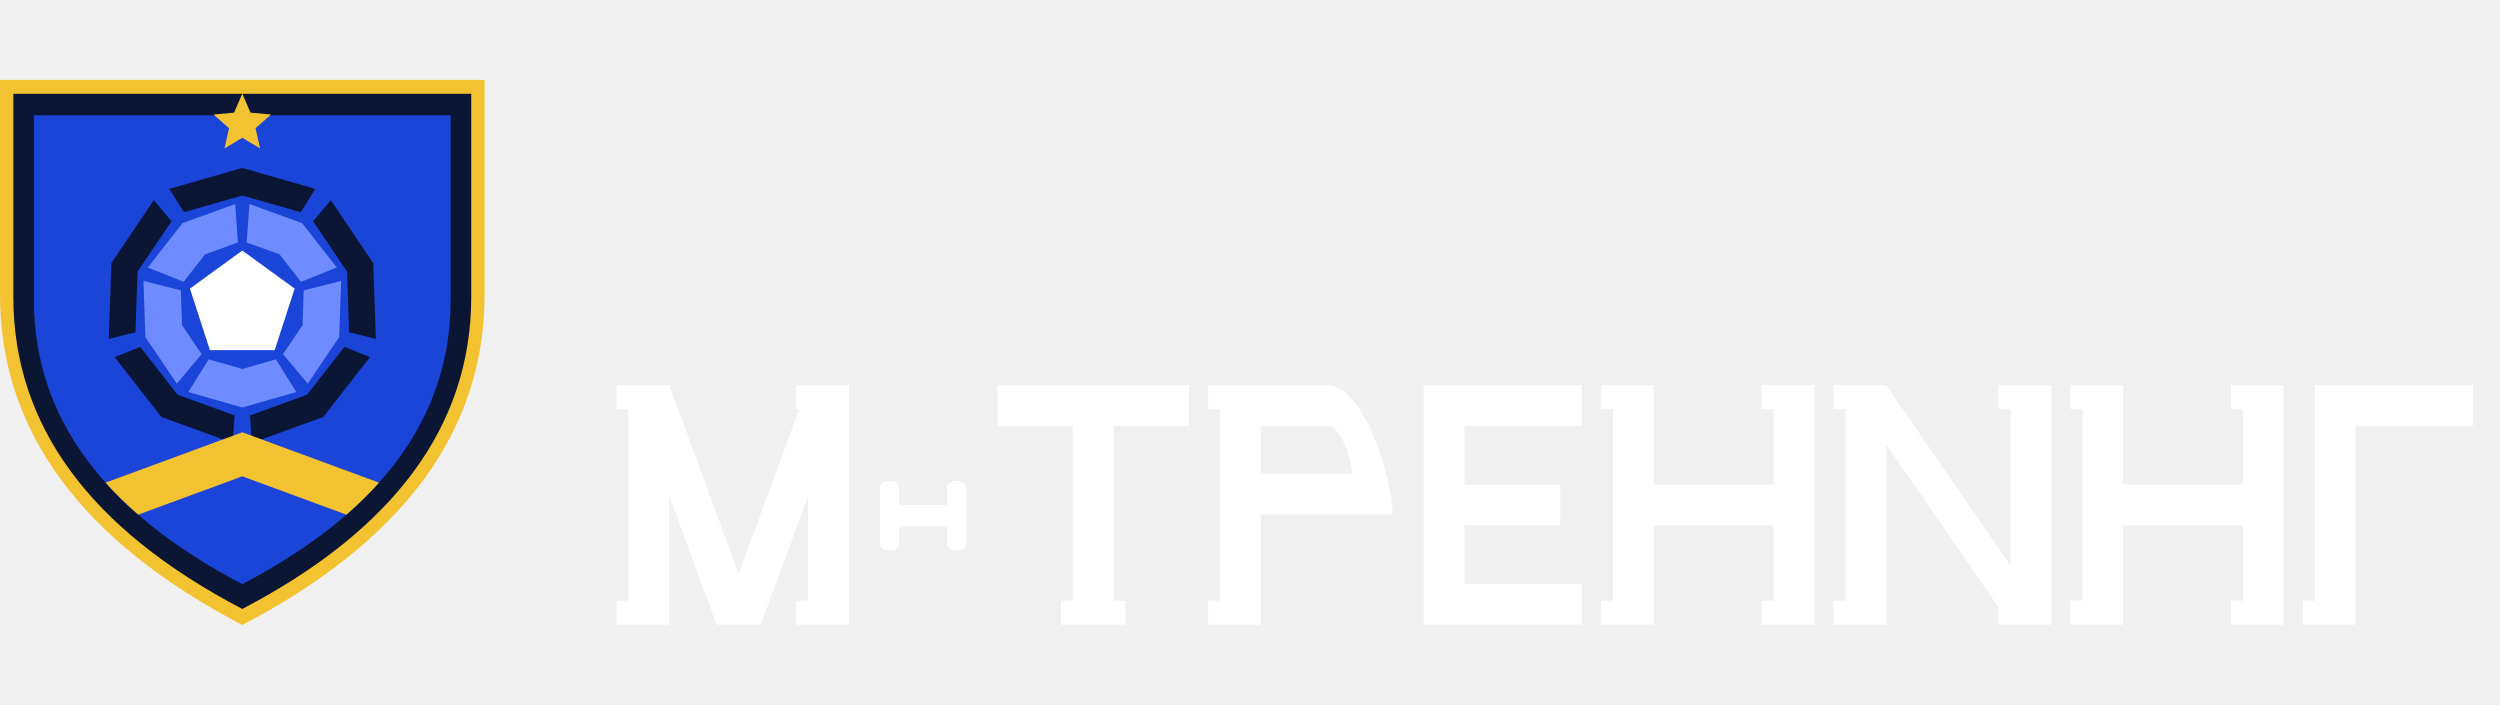
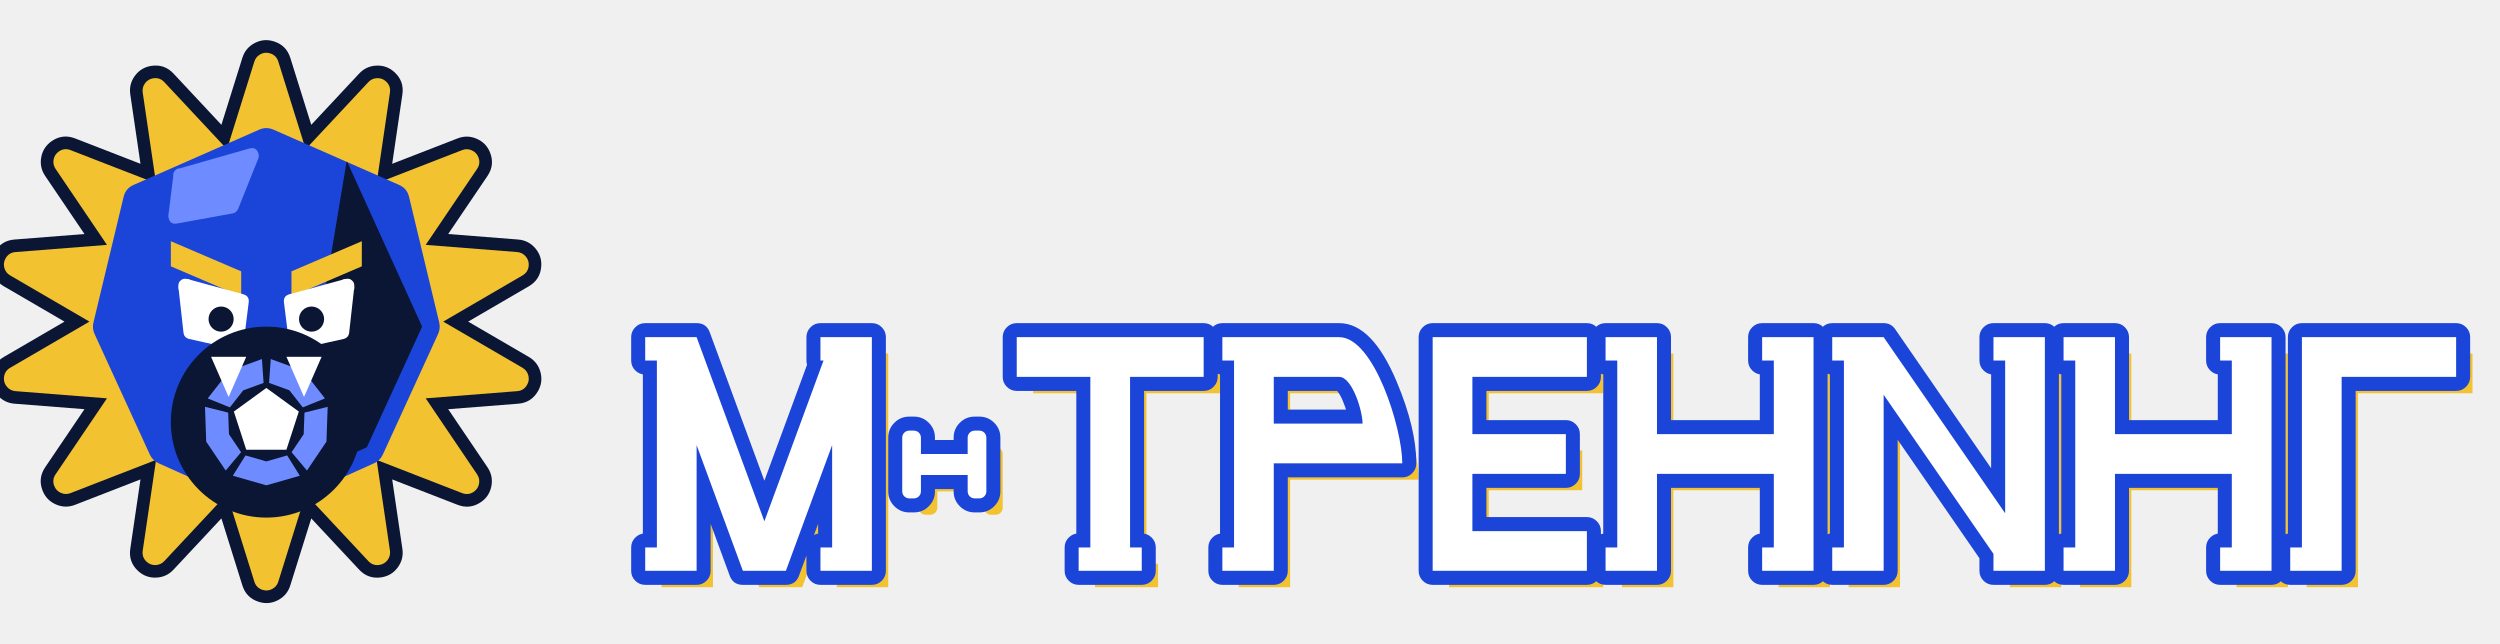
- <svg xmlns="http://www.w3.org/2000/svg" viewBox="0 0 908 256" role="img" aria-labelledby="t">
-   <g transform="translate(-40 -11)">
-     <path fill="#F2C230" d="M40 40H216V118Q216 192 128 238Q40 192 40 118Z" />
-     <path fill="#0A1633" d="M44.84 45.06H211.16V118.77Q211.16 188.7 128 232.17Q44.84 188.7 44.84 118.77Z" />
-     <path fill="#1B44D8" d="M52.32 52.88H203.68V119.96Q203.68 183.6 128 223.16Q52.32 183.6 52.32 119.96Z" />
-     <path fill="#FFFFFF" d="M128 102 147.02 115.82 139.76 138.18H116.24L108.98 115.82Z" />
-     <path fill="#6E8CFF" d="M129.6 99.06 141.52 103.39 149.33 113.38 162.31 108.14 149.75 92.07 130.58 85.09Z" />
-     <path fill="#6E8CFF" d="M150.32 116.44 149.87 129.11 142.78 139.62 151.78 150.34 163.19 133.43 163.9 113.05Z" />
-     <path fill="#6E8CFF" d="M140.19 141.51 128 145 115.81 141.51 108.39 153.38 128 159 147.61 153.38Z" />
-     <path fill="#6E8CFF" d="M113.22 139.62 106.13 129.11 105.68 116.44 92.1 113.05 92.81 133.43 104.22 150.34Z" />
-     <path fill="#6E8CFF" d="M106.67 113.38 114.48 103.39 126.4 99.06 125.42 85.09 106.25 92.07 93.69 108.14Z" />
-     <path fill="#0A1633" d="M153.71 91.36 166.04 109.64 166.81 131.68 176.51 134.1 175.55 106.55 160.14 83.7Z" />
-     <path fill="#0A1633" d="M165.09 136.98 151.51 154.36 130.79 161.9 131.49 171.88 157.39 162.45 174.36 140.73Z" />
-     <path fill="#0A1633" d="M125.21 161.9 104.49 154.36 90.91 136.98 81.64 140.73 98.61 162.45 124.51 171.88Z" />
-     <path fill="#0A1633" d="M89.19 131.68 89.96 109.64 102.29 91.36 95.86 83.7 80.45 106.55 79.49 134.1Z" />
-     <path fill="#0A1633" d="M106.8 88.08 128 82 149.2 88.08 154.5 79.6 128 72 101.5 79.6Z" />
-     <path fill="#F2C230" d="M128 45 130.97 51.91 138.46 52.6 132.81 57.56 134.47 64.9 128 61.06 121.53 64.9 123.19 57.56 117.54 52.6 125.03 51.91Z" />
-     <path fill="#F2C230" d="M90.18 197.93Q83.7 192.29 78.33 186.3L128 168L177.67 186.3Q172.3 192.29 165.82 197.93L128 184L90.18 197.93Z" />
+ <svg xmlns="http://www.w3.org/2000/svg" viewBox="0 0 995 256" role="img" aria-labelledby="t">
+   <g transform="translate(-22 -4)">
+     <path fill="#0A1633" d="M110.12 210.32 91.05 230.73Q88.22 233.75 84.08 233.89Q79.94 234.03 76.92 231.2Q73.09 227.63 73.85 222.44L77.91 194.81L51.87 204.92Q48.01 206.42 44.22 204.75Q40.43 203.08 38.93 199.22Q37.04 194.33 39.97 189.99L55.62 166.86L27.77 164.67Q23.64 164.34 20.95 161.19Q18.26 158.04 18.59 153.91Q19 148.69 23.53 146.06L47.67 132L23.53 117.94Q19.95 115.86 18.89 111.86Q17.83 107.85 19.92 104.27Q22.55 99.74 27.77 99.33L55.62 97.14L39.97 74.01Q37.65 70.58 38.43 66.51Q39.22 62.44 42.65 60.12Q46.99 57.19 51.87 59.08L77.91 69.19L73.85 41.56Q73.25 37.46 75.72 34.13Q78.19 30.81 82.29 30.21Q87.47 29.45 91.05 33.27L110.12 53.68L118.46 27.02Q119.69 23.06 123.36 21.14Q127.03 19.22 130.98 20.46Q135.98 22.02 137.54 27.02L145.88 53.68L164.95 33.27Q167.78 30.25 171.92 30.11Q176.06 29.97 179.08 32.8Q182.91 36.37 182.15 41.56L178.09 69.19L204.13 59.08Q207.99 57.58 211.78 59.25Q215.57 60.92 217.07 64.78Q218.96 69.67 216.03 74.01L200.38 97.14L228.23 99.33Q232.36 99.66 235.05 102.81Q237.74 105.96 237.41 110.09Q237 115.31 232.47 117.94L208.33 132L232.47 146.06Q236.05 148.14 237.11 152.14Q238.17 156.15 236.08 159.73Q233.45 164.26 228.23 164.67L200.38 166.86L216.03 189.99Q218.35 193.42 217.57 197.49Q216.78 201.56 213.35 203.88Q209.01 206.81 204.13 204.92L178.09 194.81L182.15 222.44Q182.75 226.54 180.28 229.87Q177.81 233.19 173.71 233.79Q168.53 234.55 164.95 230.73L145.88 210.32L137.54 236.98Q136.31 240.94 132.64 242.86Q128.97 244.78 125.02 243.54Q120.02 241.98 118.46 236.98L110.12 210.32Z" />
+     <path fill="#F2C230" d="M143.66 200.63 132.77 235.49Q132.15 237.47 130.32 238.43Q128.49 239.39 126.51 238.77Q124.01 237.99 123.23 235.49L112.34 200.63L87.4 227.31Q85.98 228.83 83.91 228.9Q81.84 228.97 80.33 227.55Q78.42 225.76 78.8 223.17L84.11 187.04L50.06 200.26Q48.13 201.01 46.24 200.17Q44.34 199.34 43.59 197.41Q42.64 194.96 44.11 192.79L64.57 162.54L28.17 159.68Q26.1 159.52 24.76 157.94Q23.41 156.37 23.57 154.31Q23.78 151.69 26.04 150.38L57.6 132L26.04 113.62Q24.25 112.58 23.72 110.58Q23.19 108.58 24.24 106.79Q25.55 104.52 28.17 104.32L64.57 101.46L44.11 71.21Q42.95 69.49 43.34 67.46Q43.74 65.42 45.45 64.26Q47.62 62.8 50.06 63.74L84.11 76.96L78.8 40.83Q78.5 38.78 79.73 37.12Q80.97 35.46 83.02 35.15Q85.61 34.77 87.4 36.69L112.34 63.37L123.23 28.51Q123.85 26.53 125.68 25.57Q127.51 24.61 129.49 25.23Q131.99 26.01 132.77 28.51L143.66 63.37L168.6 36.69Q170.02 35.17 172.09 35.1Q174.16 35.03 175.67 36.45Q177.58 38.24 177.2 40.83L171.89 76.96L205.94 63.74Q207.87 62.99 209.76 63.83Q211.66 64.66 212.41 66.59Q213.36 69.04 211.89 71.21L191.43 101.46L227.83 104.32Q229.9 104.48 231.24 106.06Q232.59 107.63 232.43 109.69Q232.22 112.31 229.96 113.62L198.4 132L229.96 150.38Q231.75 151.42 232.28 153.42Q232.81 155.42 231.76 157.21Q230.45 159.48 227.83 159.68L191.43 162.54L211.89 192.79Q213.05 194.51 212.66 196.54Q212.26 198.58 210.55 199.74Q208.38 201.2 205.94 200.26L171.89 187.04L177.2 223.17Q177.5 225.22 176.27 226.88Q175.03 228.54 172.98 228.85Q170.39 229.23 168.6 227.31L143.66 200.63ZM163.6 176.6 179.31 156.89Q179.37 156.81 179.42 156.74L185.03 132.17Q185.04 132.07 185.06 131.98L179.46 107.41Q179.43 107.31 179.4 107.22L163.69 87.52Q163.62 87.44 163.56 87.37L140.85 76.44Q140.76 76.4 140.67 76.36H115.47Q115.37 76.37 115.28 76.37L92.57 87.31Q92.49 87.36 92.4 87.4L76.69 107.11Q76.63 107.19 76.58 107.26L70.97 131.83Q70.96 131.93 70.94 132.02L76.54 156.6Q76.57 156.69 76.6 156.78L92.31 176.48Q92.38 176.56 92.44 176.63L115.15 187.56Q115.24 187.6 115.33 187.64H140.53Q140.63 187.63 140.72 187.63L163.43 176.69Q163.51 176.64 163.6 176.6Z" />
+     <path fill="#1B44D8" d="M130.68 55.53Q130.83 55.59 130.97 55.66L180.82 77.59Q184 78.99 184.81 82.37L196.81 132.37Q197.37 134.72 196.36 136.92L174.36 184.92Q173.27 187.31 170.87 188.38L130.87 206.38Q128 207.68 125.13 206.38L85.13 188.38Q82.73 187.31 81.64 184.92L59.64 136.92Q58.63 134.72 59.19 132.37L71.19 82.37Q72 78.99 75.18 77.59L125.03 55.66Q125.17 55.59 125.32 55.53Q126.66 54.98 128 54.98Q129.35 54.98 130.68 55.53Z" />
+     <path fill="#0A1633" d="M159.93 68.4 160.25 68.54 190 134 168 182 128 200 148 140 159.93 68.4Z" />
+     <path fill="#6E8CFF" d="M91.61 71.95Q92.27 71.02 93.64 70.98L121.18 63.12Q124.06 62.29 124.88 65.18Q125.17 66.16 124.79 67.11L116.79 87.11Q116.17 88.65 114.54 88.95L92.54 92.95Q91.06 93.22 90.19 92.62Q89.32 92.01 89.05 90.54Q88.97 90.08 89.02 89.63L90.96 74.11Q90.79 72.75 91.61 71.95Z" />
+     <path fill="#F2C230" d="M90 100 118 112V122L90 110ZM166 100V110L138 122V112Z" />
+     <path fill="#FFFFFF" d="M162.87 119.37 160.98 136.33Q160.74 138.46 158.65 138.93L140.65 142.93Q140.51 142.96 140.37 142.98Q137.4 143.35 137.02 140.37L135.02 124.37Q134.7 121.79 137.21 121.11L158.2 115.38Q158.82 114.98 159.76 114.99Q160.84 114.82 161.58 115.24Q161.84 115.38 162.05 115.6Q162.3 115.78 162.48 116.01Q163.02 116.68 163.01 117.77Q163.16 118.7 162.87 119.37ZM96.24 114.99Q97.18 114.98 97.8 115.38L118.79 121.11Q121.3 121.79 120.98 124.37L118.98 140.37Q118.6 143.35 115.63 142.98Q115.49 142.96 115.35 142.93L97.35 138.93Q95.26 138.46 95.02 136.33L93.13 119.37Q92.84 118.7 92.99 117.76Q92.98 116.3 93.95 115.6Q94.79 114.76 96.24 114.99Z" />
+     <path fill="#0A1633" d="M146 126C148.76 126 151 128.24 151 131C151 133.76 148.76 136 146 136C143.24 136 141 133.76 141 131C141 128.24 143.24 126 146 126ZM110 126C112.76 126 115 128.24 115 131C115 133.76 112.76 136 110 136C107.24 136 105 133.76 105 131C105 128.24 107.24 126 110 126Z" />
+     <path fill="#0A1633" d="M128 134C148.99 134 166 151.01 166 172C166 192.99 148.99 210 128 210C107.01 210 90 192.99 90 172C90 151.01 107.01 134 128 134Z" />
+     <path fill="#FFFFFF" d="M128 158.4 140.93 167.8 135.99 183H120.01L115.07 167.8Z" />
+     <path fill="#6E8CFF" d="M129.09 156.4 137.19 159.35 142.5 166.14 151.33 162.57 142.79 151.65 129.76 146.9Z" />
+     <path fill="#6E8CFF" d="M143.18 168.22 142.87 176.83 138.05 183.98 144.17 191.27 151.93 179.77 152.41 165.91Z" />
+     <path fill="#6E8CFF" d="M136.29 185.26 128 187.64 119.71 185.26 114.67 193.34 128 197.16 141.33 193.34Z" />
+     <path fill="#6E8CFF" d="M117.95 183.98 113.13 176.83 112.82 168.22 103.59 165.91 104.07 179.77 111.83 191.27Z" />
+     <path fill="#6E8CFF" d="M113.5 166.14 118.81 159.35 126.91 156.4 126.24 146.9 113.21 151.65 104.67 162.57Z" />
+     <path fill="#0A1633" d="M145.48 151.16 153.87 163.59 154.39 178.58 160.99 180.23 160.34 161.49 149.85 145.95Z" />
+     <path fill="#0A1633" d="M153.22 182.19 143.99 194.01 129.9 199.13 130.37 205.92 147.98 199.51 159.52 184.74Z" />
+     <path fill="#0A1633" d="M126.1 199.13 112.01 194.01 102.78 182.19 96.48 184.74 108.02 199.51 125.63 205.92Z" />
+     <path fill="#0A1633" d="M101.61 178.58 102.13 163.59 110.52 151.16 106.15 145.95 95.66 161.49 95.01 180.23Z" />
+     <path fill="#0A1633" d="M113.59 148.93 128 144.8 142.41 148.93 146.02 143.17 128 138 109.98 143.17Z" />
+     <path fill="#FFFFFF" d="M106 146H120L113 162ZM150 146 143 162 136 146Z" />
  </g>
-   <g transform="translate(228.27 139.88) scale(0.87)">
+   <g transform="translate(261.44 134.19) scale(0.93)">
+     <path fill="#F2C230" d="M2 7H24L53 85.8L78.32 17H77V7H99V107H77V97H82V53.2L62.2 107H43.8L24 53.2V107H2V97H7V17H2ZM510 7H532L584 82.36V17H579V7H601V107H579V99.75L532 31.64V107H510V97H515V17H510ZM413 7H435V48.5H485V17H480V7H502V107H480V97H485V65.5H435V107H413V97H418V17H413ZM609 7H631V48.5H681V17H676V7H698V107H676V97H681V65.5H631V107H609V97H614V17H609ZM249 7H299C313.91 7 326 46.09 326 61H271V107H249V97H254V17H249ZM339 7H405V24H356V48.5H396V65.5H356V90H405V107H339ZM161 7H241V24H209.5V97H214.5V107H187.5V97H192.5V24H161ZM711 7H777V24H728V107H706V97H711ZM271 24V44H309C309 38.48 304.52 24 299 24ZM120 57H140V50C140 48.34 141.34 47 143 47H145C146.66 47 148 48.34 148 50V73C148 74.66 146.66 76 145 76H143C141.34 76 140 74.66 140 73V66H120V73C120 74.66 118.66 76 117 76H115C113.34 76 112 74.66 112 73V50C112 48.34 113.34 47 115 47H117C118.66 47 120 48.34 120 50Z" />
+     <path fill="#1B44D8" d="M-5 -6H17Q21.19 -6 22.63 -2.07L51.63 76.73L46 78.8L40.37 76.73L65.69 7.93L71.32 10V16H70Q67.51 16 65.76 14.24Q64 12.49 64 10V0Q64 -2.49 65.76 -4.24Q67.51 -6 70 -6H92Q94.49 -6 96.24 -4.24Q98 -2.49 98 0V100Q98 102.49 96.24 104.24Q94.49 106 92 106H70Q67.51 106 65.76 104.24Q64 102.49 64 100V90Q64 87.51 65.76 85.76Q67.51 84 70 84H75V90H69V46.2H75L80.63 48.27L60.83 102.07Q59.39 106 55.2 106H36.8Q32.61 106 31.17 102.07L11.37 48.27L17 46.2H23V100Q23 102.49 21.24 104.24Q19.49 106 17 106H-5Q-7.49 106 -9.24 104.24Q-11 102.49 -11 100V90Q-11 87.51 -9.24 85.76Q-7.49 84 -5 84H0V90H-6V10H0V16H-5Q-7.49 16 -9.24 14.24Q-11 12.49 -11 10V0Q-11 -2.49 -9.24 -4.24Q-7.49 -6 -5 -6ZM-5 6V0H1V10H-5V4H0Q2.49 4 4.24 5.76Q6 7.51 6 10V90Q6 92.49 4.24 94.24Q2.49 96 0 96H-5V90H1V100H-5V94H17V100H11V46.2Q11 42.01 14.93 40.56Q17.26 39.71 19.52 40.75Q21.77 41.79 22.63 44.12L42.43 97.93L36.8 100V94H55.2V100L49.57 97.93L69.37 44.12Q70.81 40.2 75 40.2Q77.49 40.2 79.24 41.95Q81 43.71 81 46.2V90Q81 92.49 79.24 94.24Q77.49 96 75 96H70V90H76V100H70V94H92V100H86V0H92V6H70V0H76V10H70V4H71.32Q72.39 4 73.39 4.37Q75.72 5.23 76.77 7.48Q77.81 9.74 76.95 12.07L51.63 80.88Q50.67 83.48 48.07 84.44Q45.74 85.29 43.48 84.25Q41.23 83.21 40.37 80.88L11.37 2.07L17 0V6H-5ZM503 -6H525Q528.15 -6 529.94 -3.41L581.94 71.95L577 75.36H571V10H577V16H572Q569.51 16 567.76 14.24Q566 12.49 566 10V0Q566 -2.49 567.76 -4.24Q569.51 -6 572 -6H594Q596.49 -6 598.24 -4.24Q600 -2.49 600 0V100Q600 102.49 598.24 104.24Q596.49 106 594 106H572Q569.51 106 567.76 104.24Q566 102.49 566 100V92.75H572L567.06 96.16L520.06 28.05L525 24.64H531V100Q531 102.49 529.24 104.24Q527.49 106 525 106H503Q500.51 106 498.76 104.24Q497 102.49 497 100V90Q497 87.51 498.76 85.76Q500.51 84 503 84H508V90H502V10H508V16H503Q500.51 16 498.76 14.24Q497 12.49 497 10V0Q497 -2.49 498.76 -4.24Q500.51 -6 503 -6ZM503 6V0H509V10H503V4H508Q510.49 4 512.24 5.76Q514 7.51 514 10V90Q514 92.49 512.24 94.24Q510.49 96 508 96H503V90H509V100H503V94H525V100H519V24.64Q519 21.49 521.59 19.7Q523.64 18.29 526.08 18.74Q528.53 19.18 529.94 21.23L576.94 89.35Q578 90.88 578 92.75V100H572V94H594V100H588V0H594V6H572V0H578V10H572V4H577Q579.49 4 581.24 5.76Q583 7.51 583 10V75.36Q583 78.51 580.41 80.3Q578.36 81.71 575.92 81.26Q573.47 80.82 572.06 78.77L520.06 3.41L525 0V6H503ZM406 -6H428Q430.49 -6 432.24 -4.24Q434 -2.49 434 0V41.5H428V35.5H478V41.5H472V10H478V16H473Q470.51 16 468.76 14.24Q467 12.49 467 10V0Q467 -2.49 468.76 -4.24Q470.51 -6 473 -6H495Q497.49 -6 499.24 -4.24Q501 -2.49 501 0V100Q501 102.49 499.24 104.24Q497.49 106 495 106H473Q470.51 106 468.76 104.24Q467 102.49 467 100V90Q467 87.51 468.76 85.76Q470.51 84 473 84H478V90H472V58.5H478V64.5H428V58.5H434V100Q434 102.49 432.24 104.24Q430.49 106 428 106H406Q403.51 106 401.76 104.24Q400 102.49 400 100V90Q400 87.51 401.76 85.76Q403.51 84 406 84H411V90H405V10H411V16H406Q403.51 16 401.76 14.24Q400 12.49 400 10V0Q400 -2.49 401.76 -4.24Q403.51 -6 406 -6ZM406 6V0H412V10H406V4H411Q413.49 4 415.24 5.76Q417 7.51 417 10V90Q417 92.49 415.24 94.24Q413.49 96 411 96H406V90H412V100H406V94H428V100H422V58.5Q422 56.01 423.76 54.26Q425.51 52.5 428 52.5H478Q480.49 52.5 482.24 54.26Q484 56.01 484 58.5V90Q484 92.49 482.24 94.24Q480.49 96 478 96H473V90H479V100H473V94H495V100H489V0H495V6H473V0H479V10H473V4H478Q480.49 4 482.24 5.76Q484 7.51 484 10V41.5Q484 43.99 482.24 45.74Q480.49 47.5 478 47.5H428Q425.51 47.5 423.76 45.74Q422 43.99 422 41.5V0H428V6H406ZM602 -6H624Q626.49 -6 628.24 -4.24Q630 -2.49 630 0V41.5H624V35.5H674V41.5H668V10H674V16H669Q666.51 16 664.76 14.24Q663 12.49 663 10V0Q663 -2.49 664.76 -4.24Q666.51 -6 669 -6H691Q693.49 -6 695.24 -4.24Q697 -2.49 697 0V100Q697 102.49 695.24 104.24Q693.49 106 691 106H669Q666.51 106 664.76 104.24Q663 102.49 663 100V90Q663 87.51 664.76 85.76Q666.51 84 669 84H674V90H668V58.5H674V64.5H624V58.5H630V100Q630 102.49 628.24 104.24Q626.49 106 624 106H602Q599.51 106 597.76 104.24Q596 102.49 596 100V90Q596 87.51 597.76 85.76Q599.51 84 602 84H607V90H601V10H607V16H602Q599.51 16 597.76 14.24Q596 12.49 596 10V0Q596 -2.49 597.76 -4.24Q599.51 -6 602 -6ZM602 6V0H608V10H602V4H607Q609.49 4 611.24 5.76Q613 7.51 613 10V90Q613 92.49 611.24 94.24Q609.49 96 607 96H602V90H608V100H602V94H624V100H618V58.5Q618 56.01 619.76 54.26Q621.51 52.5 624 52.5H674Q676.49 52.5 678.24 54.26Q680 56.01 680 58.5V90Q680 92.49 678.24 94.24Q676.49 96 674 96H669V90H675V100H669V94H691V100H685V0H691V6H669V0H675V10H669V4H674Q676.49 4 678.24 5.76Q680 7.51 680 10V41.5Q680 43.99 678.24 45.74Q676.49 47.5 674 47.5H624Q621.51 47.5 619.76 45.74Q618 43.99 618 41.5V0H624V6H602ZM242 -6H292Q306.09 -6 316.62 19.09Q325 39.03 325 54Q325 56.49 323.24 58.24Q321.49 60 319 60H264V54H270V100Q270 102.49 268.24 104.24Q266.49 106 264 106H242Q239.51 106 237.76 104.24Q236 102.49 236 100V90Q236 87.51 237.76 85.76Q239.51 84 242 84H247V90H241V10H247V16H242Q239.51 16 237.76 14.24Q236 12.49 236 10V0Q236 -2.49 237.76 -4.24Q239.51 -6 242 -6ZM242 6V0H248V10H242V4H247Q249.49 4 251.24 5.76Q253 7.51 253 10V90Q253 92.49 251.24 94.24Q249.49 96 247 96H242V90H248V100H242V94H264V100H258V54Q258 51.51 259.76 49.76Q261.51 48 264 48H319V54H313Q313 41.45 305.56 23.73Q301.89 15 297.89 10.17Q294.43 6 292 6H242ZM332 -6H398Q400.49 -6 402.24 -4.24Q404 -2.49 404 0V17Q404 19.49 402.24 21.24Q400.49 23 398 23H349V17H355V41.5H349V35.5H389Q391.49 35.5 393.24 37.26Q395 39.01 395 41.5V58.5Q395 60.99 393.24 62.74Q391.49 64.5 389 64.5H349V58.5H355V83H349V77H398Q400.49 77 402.24 78.76Q404 80.51 404 83V100Q404 102.49 402.24 104.24Q400.49 106 398 106H332Q329.51 106 327.76 104.24Q326 102.49 326 100V0Q326 -2.49 327.76 -4.24Q329.51 -6 332 -6ZM332 6V0H338V100H332V94H398V100H392V83H398V89H349Q346.51 89 344.76 87.24Q343 85.49 343 83V58.5Q343 56.01 344.76 54.26Q346.51 52.5 349 52.5H389V58.5H383V41.5H389V47.5H349Q346.51 47.5 344.76 45.74Q343 43.99 343 41.5V17Q343 14.51 344.76 12.76Q346.51 11 349 11H398V17H392V0H398V6H332ZM154 -6H234Q236.49 -6 238.24 -4.24Q240 -2.49 240 0V17Q240 19.49 238.24 21.24Q236.49 23 234 23H202.5V17H208.5V90H202.5V84H207.5Q209.99 84 211.74 85.76Q213.5 87.51 213.5 90V100Q213.5 102.49 211.74 104.24Q209.99 106 207.5 106H180.5Q178.01 106 176.26 104.24Q174.5 102.49 174.5 100V90Q174.5 87.51 176.26 85.76Q178.01 84 180.5 84H185.5V90H179.5V17H185.5V23H154Q151.51 23 149.76 21.24Q148 19.49 148 17V0Q148 -2.49 149.76 -4.24Q151.51 -6 154 -6ZM154 6V0H160V17H154V11H185.5Q187.99 11 189.74 12.76Q191.5 14.51 191.5 17V90Q191.5 92.49 189.74 94.24Q187.99 96 185.5 96H180.5V90H186.5V100H180.5V94H207.5V100H201.5V90H207.5V96H202.5Q200.01 96 198.26 94.24Q196.5 92.49 196.5 90V17Q196.5 14.51 198.26 12.76Q200.01 11 202.5 11H234V17H228V0H234V6H154ZM704 -6H770Q772.49 -6 774.24 -4.24Q776 -2.49 776 0V17Q776 19.49 774.24 21.24Q772.49 23 770 23H721V17H727V100Q727 102.49 725.24 104.24Q723.49 106 721 106H699Q696.51 106 694.76 104.24Q693 102.49 693 100V90Q693 87.51 694.76 85.76Q696.51 84 699 84H704V90H698V0Q698 -2.49 699.76 -4.24Q701.51 -6 704 -6ZM704 6V0H710V90Q710 92.49 708.24 94.24Q706.49 96 704 96H699V90H705V100H699V94H721V100H715V17Q715 14.51 716.76 12.76Q718.51 11 721 11H770V17H764V0H770V6H704ZM270 17V37H264V31H302V37H296Q296 33.11 293.54 27.25Q292.4 24.53 291.27 23.18Q290.96 22.8 290.84 22.72Q291.28 23 292 23L264 23V17H270ZM258 17Q258 14.51 259.76 12.76Q261.51 11 264 11L292 11Q299.73 11 304.6 22.61Q308 30.7 308 37Q308 39.49 306.24 41.24Q304.49 43 302 43H264Q261.51 43 259.76 41.24Q258 39.49 258 37V17ZM113 44H133V50H127V43Q127 39.27 129.64 36.64Q132.27 34 136 34H138Q141.73 34 144.36 36.64Q147 39.27 147 43V66Q147 69.73 144.36 72.36Q141.73 75 138 75H136Q132.27 75 129.64 72.36Q127 69.73 127 66V59H133V65H113V59H119V66Q119 69.73 116.36 72.36Q113.73 75 110 75H108Q104.27 75 101.64 72.36Q99 69.73 99 66V43Q99 39.27 101.64 36.64Q104.27 34 108 34H110Q113.73 34 116.36 36.64Q119 39.27 119 43V50H113V44ZM113 56Q110.51 56 108.76 54.24Q107 52.49 107 50V43Q107 46 110 46H108Q111 46 111 43V66Q111 63 108 63H110Q107 63 107 66V59Q107 56.51 108.76 54.76Q110.51 53 113 53H133Q135.49 53 137.24 54.76Q139 56.51 139 59V66Q139 63 136 63H138Q135 63 135 66V43Q135 46 138 46H136Q139 46 139 43V50Q139 52.49 137.24 54.24Q135.49 56 133 56H113Z" />
    <path fill="#FFFFFF" d="M-5 0H17L46 78.8L71.32 10H70V0H92V100H70V90H75V46.2L55.2 100H36.8L17 46.2V100H-5V90H0V10H-5ZM503 0H525L577 75.36V10H572V0H594V100H572V92.75L525 24.64V100H503V90H508V10H503ZM406 0H428V41.5H478V10H473V0H495V100H473V90H478V58.5H428V100H406V90H411V10H406ZM602 0H624V41.5H674V10H669V0H691V100H669V90H674V58.5H624V100H602V90H607V10H602ZM242 0H292C306.91 0 319 39.09 319 54H264V100H242V90H247V10H242ZM332 0H398V17H349V41.5H389V58.5H349V83H398V100H332ZM154 0H234V17H202.5V90H207.5V100H180.5V90H185.5V17H154ZM704 0H770V17H721V100H699V90H704ZM264 17V37H302C302 31.48 297.52 17 292 17ZM113 50H133V43C133 41.34 134.34 40 136 40H138C139.66 40 141 41.34 141 43V66C141 67.66 139.66 69 138 69H136C134.34 69 133 67.66 133 66V59H113V66C113 67.66 111.66 69 110 69H108C106.34 69 105 67.66 105 66V43C105 41.34 106.34 40 108 40H110C111.66 40 113 41.34 113 43Z" />
  </g>
</svg>
